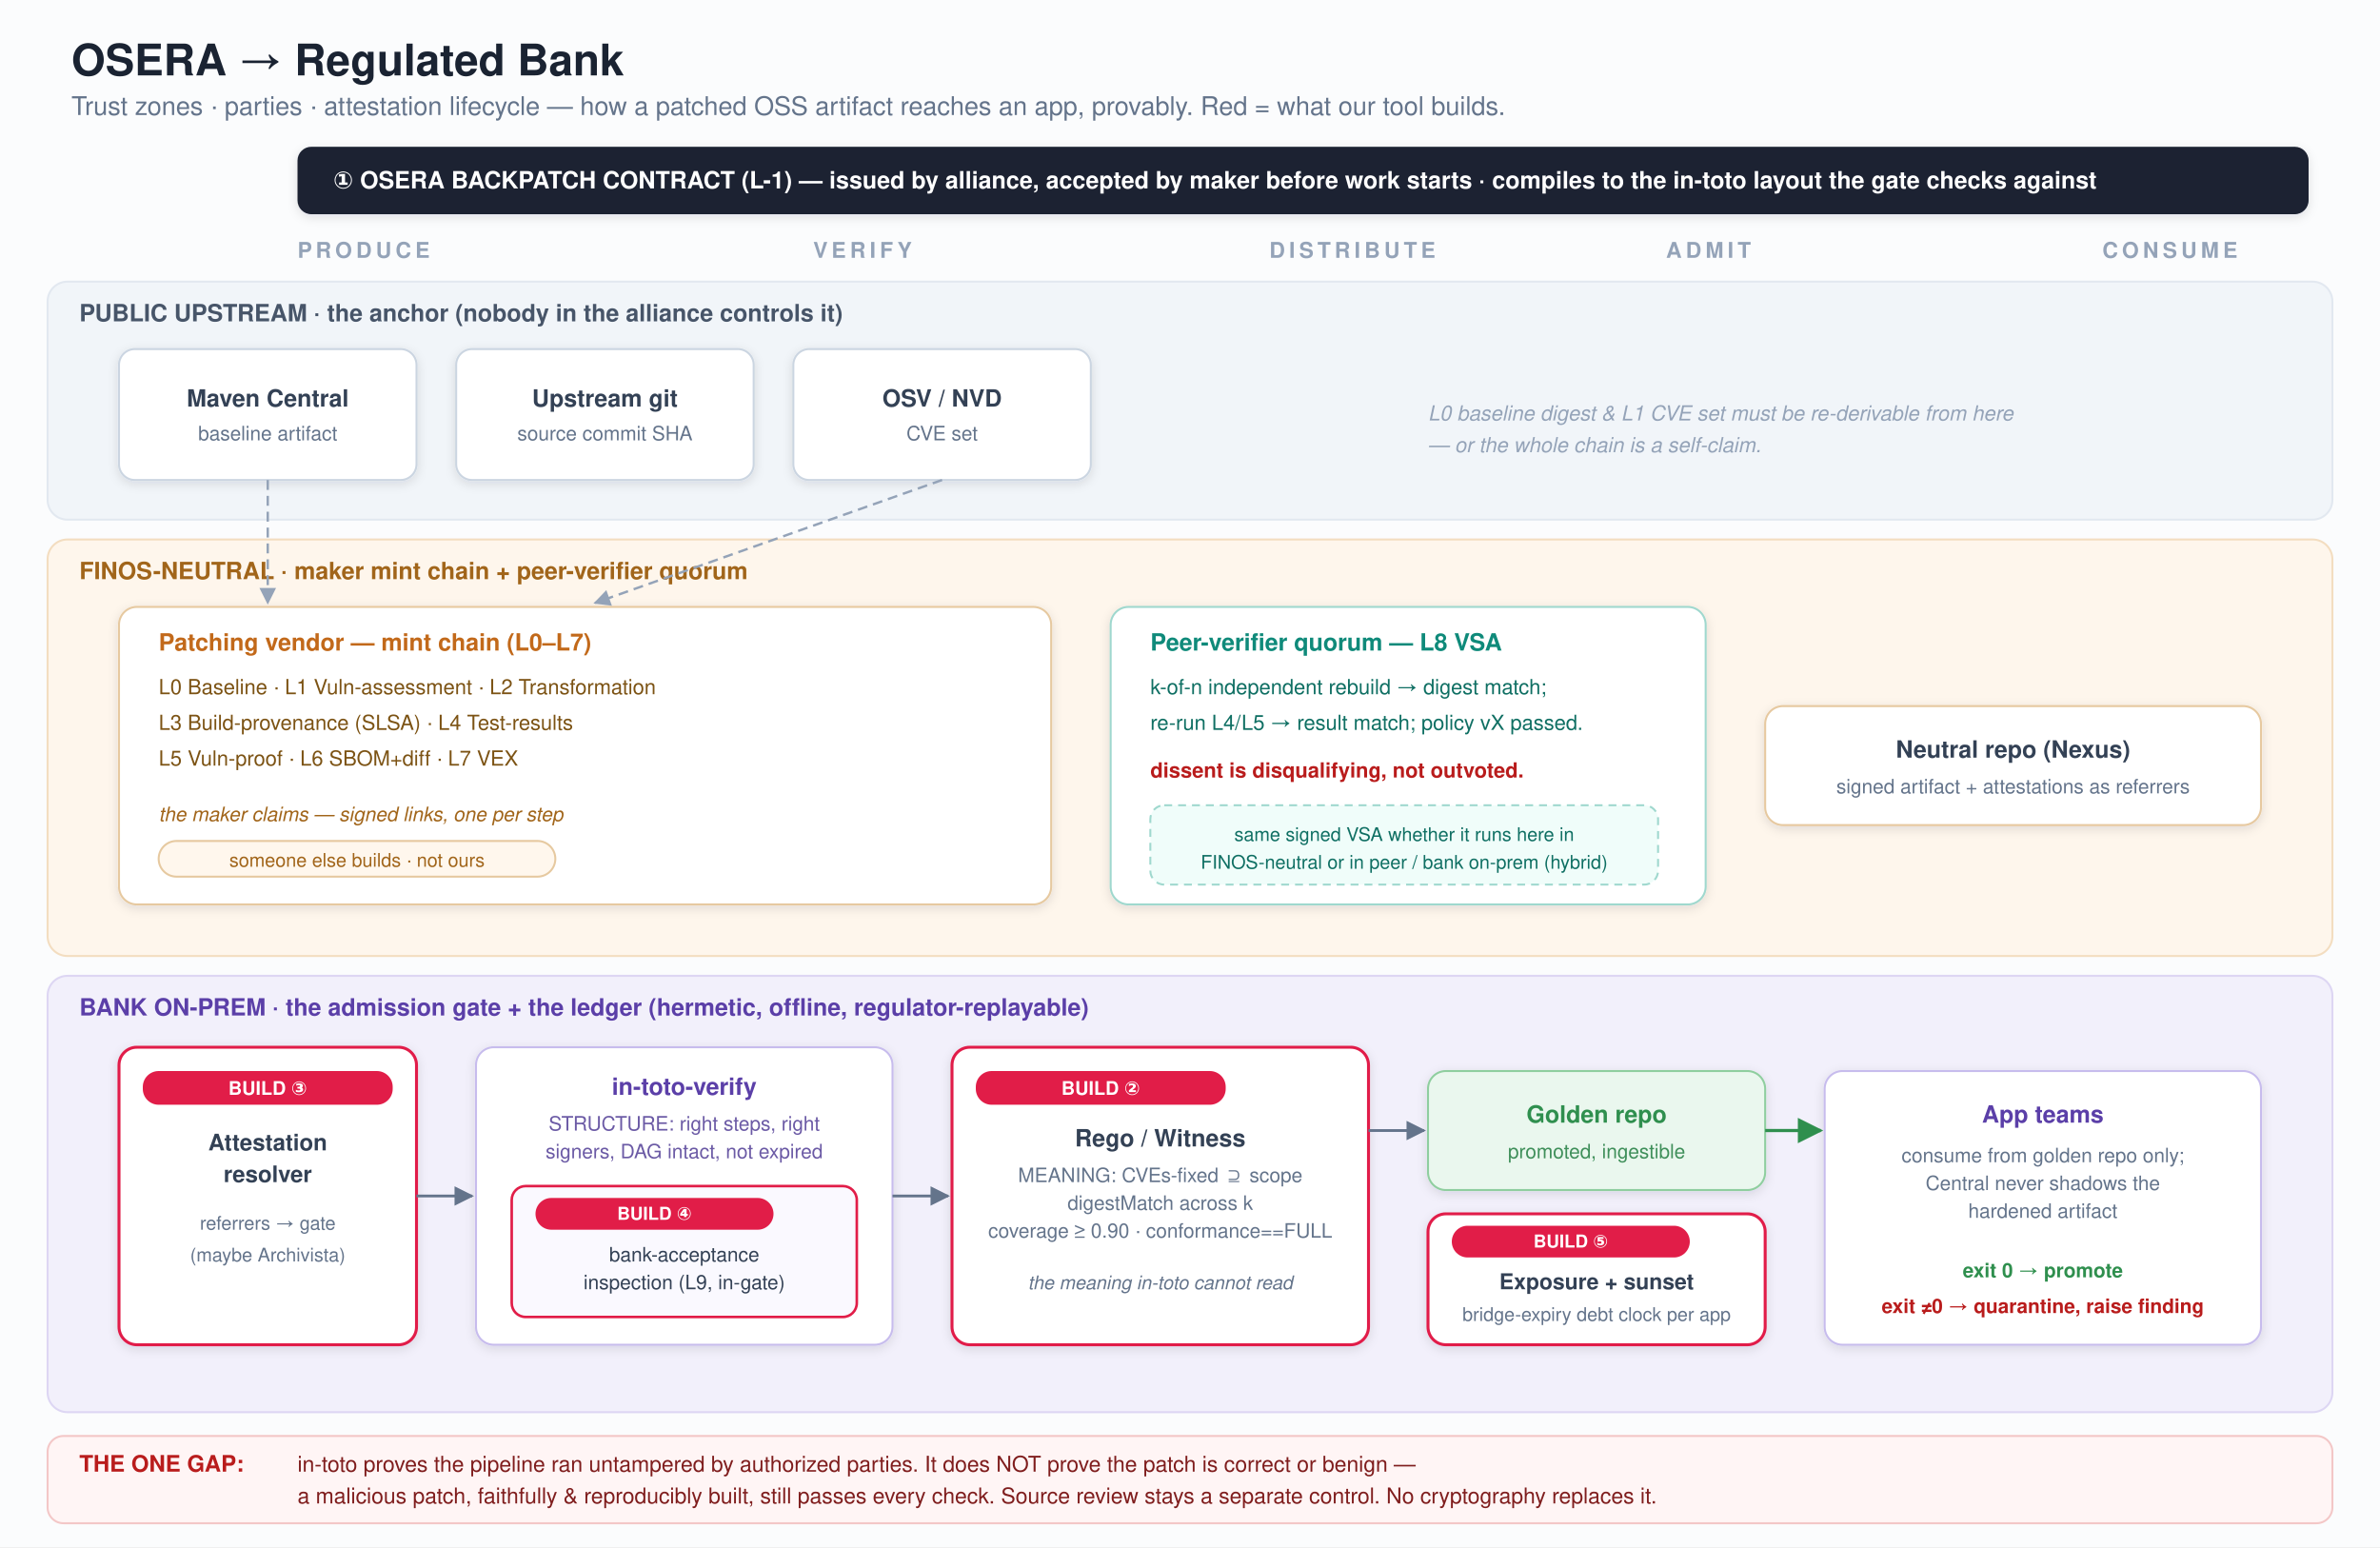
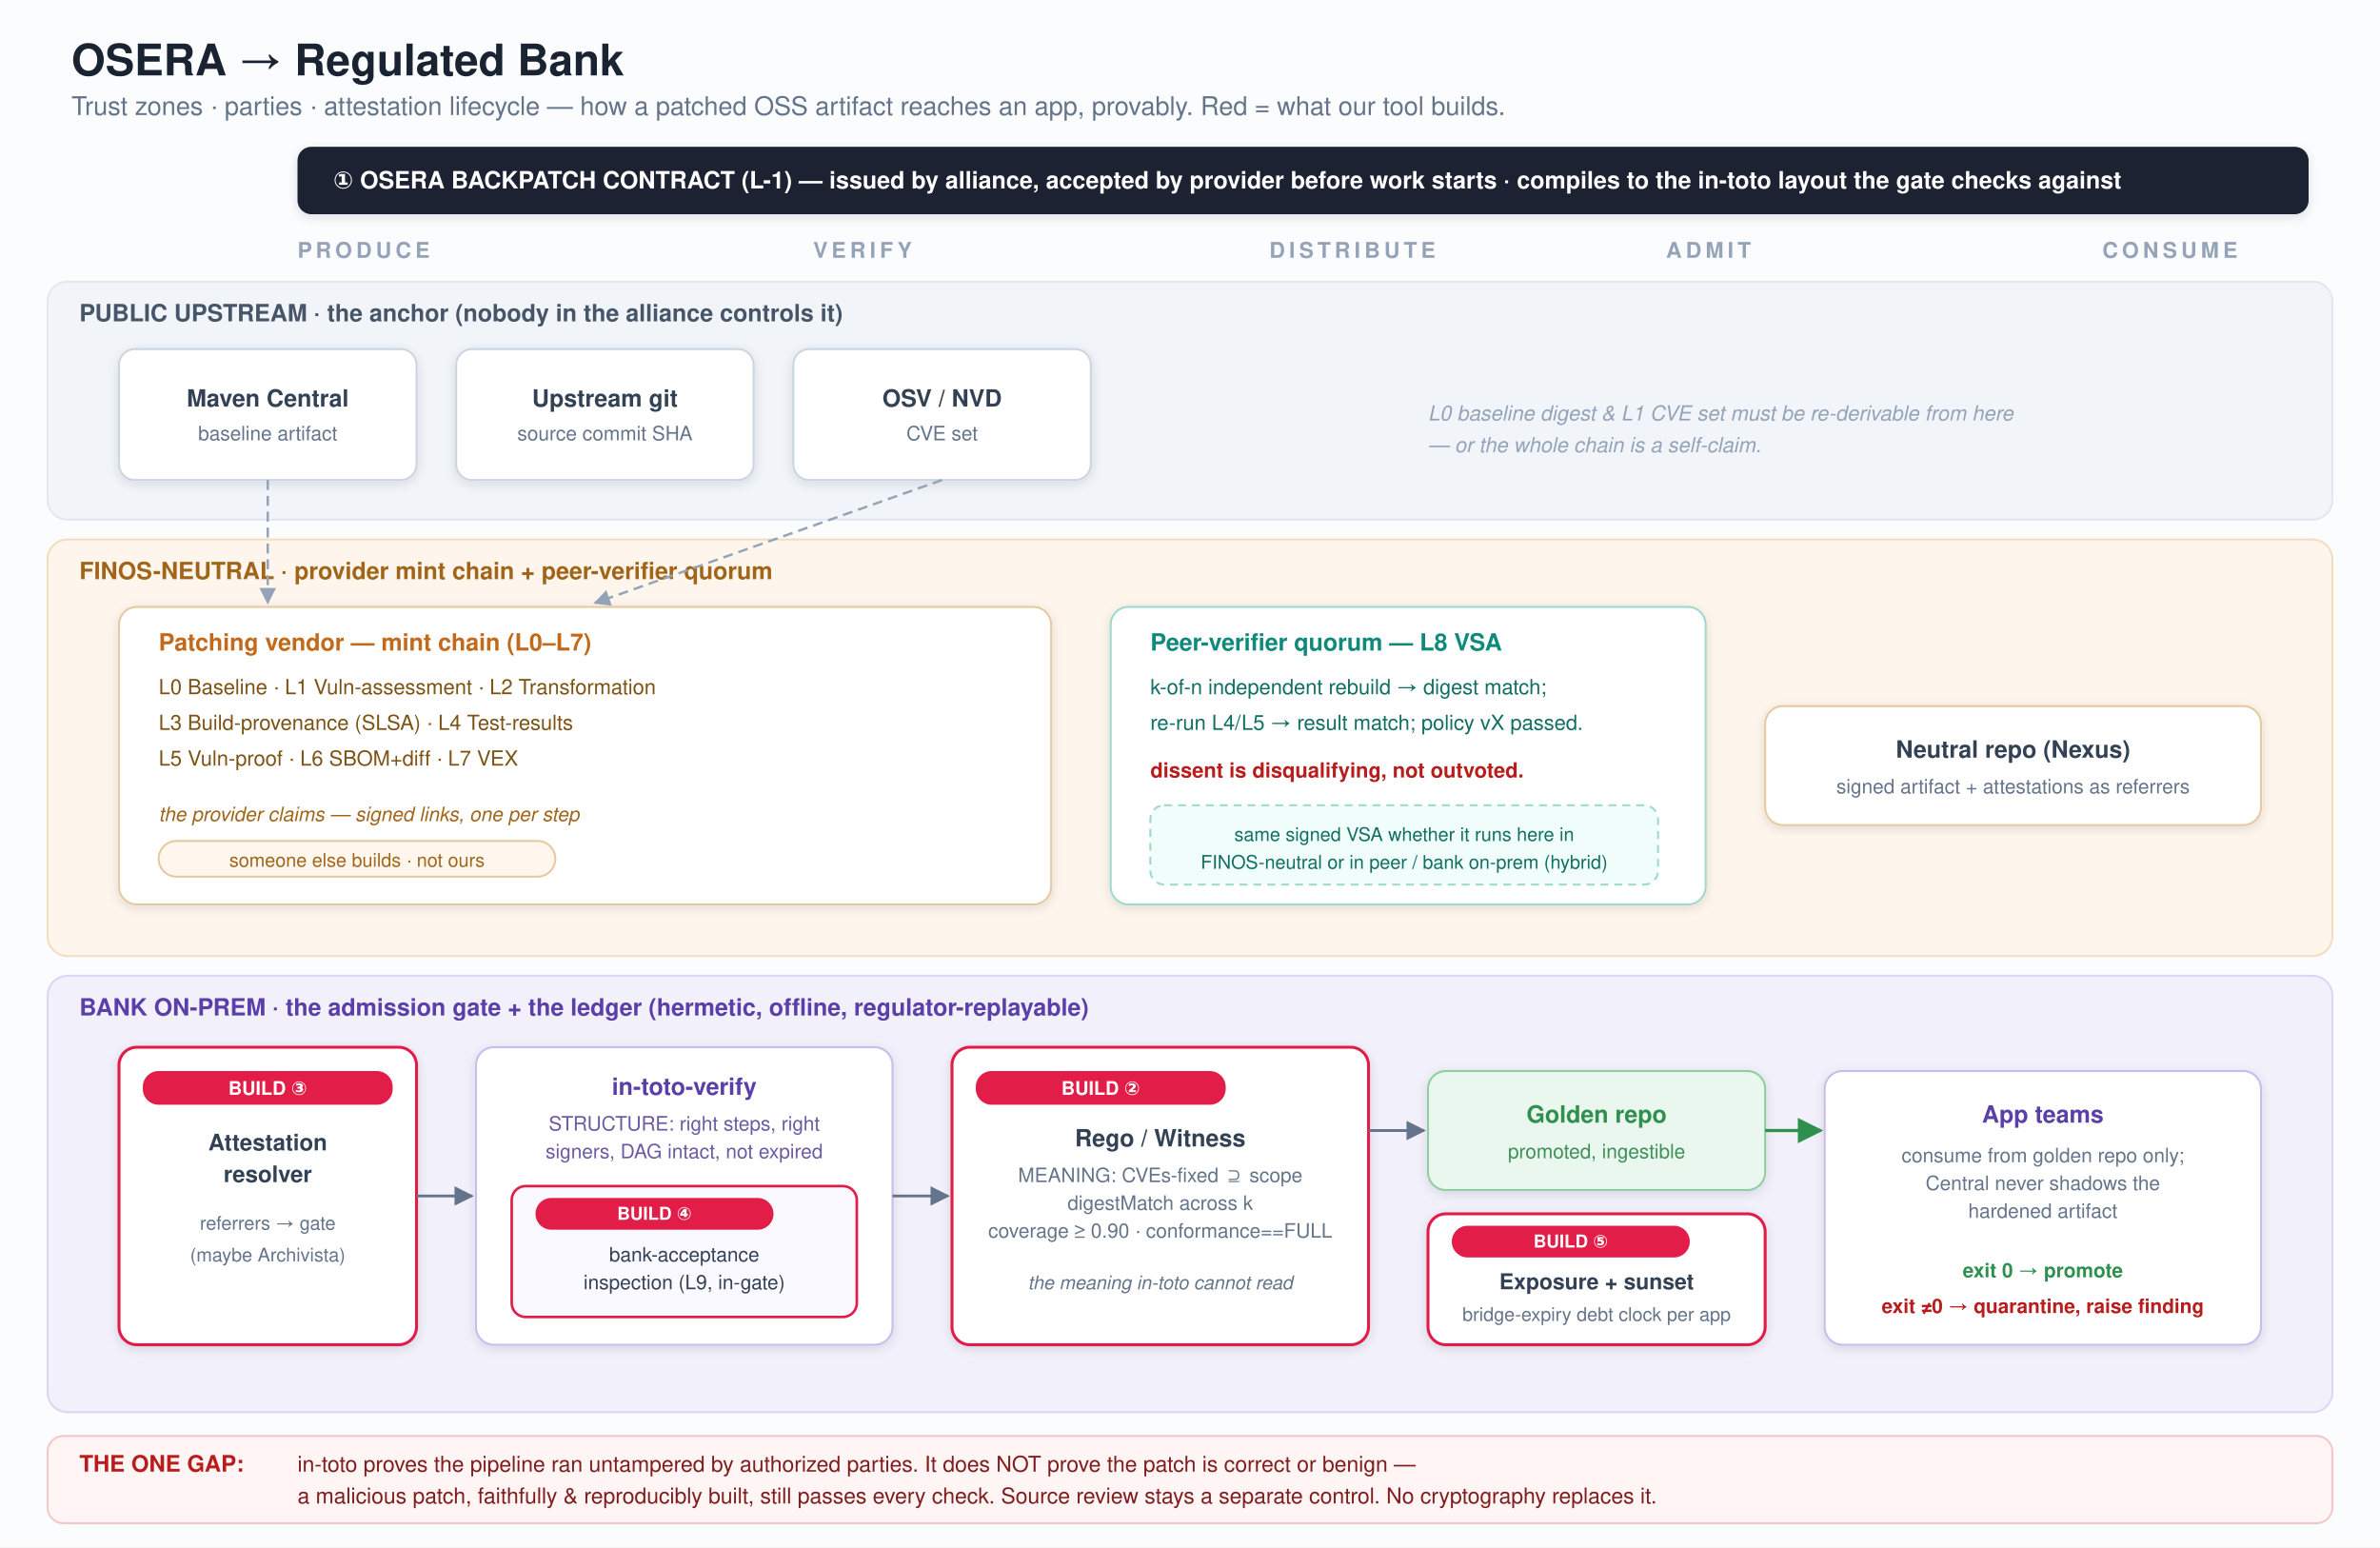
<svg xmlns="http://www.w3.org/2000/svg" viewBox="0 0 1200 780" font-family="Helvetica, Arial, sans-serif">
  <defs>
    <marker id="arw" viewBox="0 0 10 10" refX="9" refY="5" markerWidth="7" markerHeight="7" orient="auto-start-reverse">
      <path d="M0,0 L10,5 L0,10 z" fill="#64748b" />
    </marker>
    <marker id="arwD" viewBox="0 0 10 10" refX="9" refY="5" markerWidth="7" markerHeight="7" orient="auto-start-reverse">
      <path d="M0,0 L10,5 L0,10 z" fill="#94a3b8" />
    </marker>
    <marker id="arwG" viewBox="0 0 10 10" refX="9" refY="5" markerWidth="8" markerHeight="8" orient="auto-start-reverse">
      <path d="M0,0 L10,5 L0,10 z" fill="#2f8f4e" />
    </marker>
    <filter id="soft" x="-20%" y="-20%" width="140%" height="140%">
      <feDropShadow dx="0" dy="1.5" stdDeviation="2.5" flood-color="#1a2332" flood-opacity="0.12" />
    </filter>
    <filter id="glow" x="-40%" y="-40%" width="180%" height="180%">
      <feDropShadow dx="0" dy="0" stdDeviation="3.5" flood-color="#e11d48" flood-opacity="0.55" />
    </filter>
  </defs>
  <rect width="1200" height="780" fill="#fbfcfd" />
  <text x="36" y="38" font-size="22" font-weight="700" fill="#1a2332">OSERA → Regulated Bank</text>
  <text x="36" y="58" font-size="13" fill="#64748b">Trust zones · parties · attestation lifecycle — how a patched OSS artifact reaches an app, provably. Red = what our tool builds.</text>
  <g filter="url(#soft)">
    <rect x="150" y="74" width="1014" height="34" rx="7" fill="#1a2332" />
  </g>
-   <text x="168" y="95" font-size="12" font-weight="700" fill="#ffffff">① OSERA BACKPATCH CONTRACT (L-1)  —  issued by alliance, accepted by maker before work starts  ·  compiles to the in-toto layout the gate checks against</text>
+   <text x="168" y="95" font-size="12" font-weight="700" fill="#ffffff">① OSERA BACKPATCH CONTRACT (L-1)  —  issued by alliance, accepted by provider before work starts  ·  compiles to the in-toto layout the gate checks against</text>
  <text x="150" y="130" font-size="11" font-weight="700" fill="#94a3b8" letter-spacing="2">PRODUCE</text>
  <text x="410" y="130" font-size="11" font-weight="700" fill="#94a3b8" letter-spacing="2">VERIFY</text>
  <text x="640" y="130" font-size="11" font-weight="700" fill="#94a3b8" letter-spacing="2">DISTRIBUTE</text>
  <text x="840" y="130" font-size="11" font-weight="700" fill="#94a3b8" letter-spacing="2">ADMIT</text>
  <text x="1060" y="130" font-size="11" font-weight="700" fill="#94a3b8" letter-spacing="2">CONSUME</text>
  <rect x="24" y="142" width="1152" height="120" rx="10" fill="#f1f5f9" stroke="#e2e8f0" />
  <text x="40" y="162" font-size="12" font-weight="700" fill="#475569">PUBLIC UPSTREAM · the anchor (nobody in the alliance controls it)</text>
  <g filter="url(#soft)">
    <rect x="60" y="176" width="150" height="66" rx="8" fill="#fff" stroke="#cbd5e1" />
    <rect x="230" y="176" width="150" height="66" rx="8" fill="#fff" stroke="#cbd5e1" />
    <rect x="400" y="176" width="150" height="66" rx="8" fill="#fff" stroke="#cbd5e1" />
  </g>
  <text x="135" y="205" font-size="12" font-weight="600" fill="#334155" text-anchor="middle">Maven Central</text>
  <text x="135" y="222" font-size="10" fill="#64748b" text-anchor="middle">baseline artifact</text>
  <text x="305" y="205" font-size="12" font-weight="600" fill="#334155" text-anchor="middle">Upstream git</text>
  <text x="305" y="222" font-size="10" fill="#64748b" text-anchor="middle">source commit SHA</text>
  <text x="475" y="205" font-size="12" font-weight="600" fill="#334155" text-anchor="middle">OSV / NVD</text>
  <text x="475" y="222" font-size="10" fill="#64748b" text-anchor="middle">CVE set</text>
  <text x="720" y="212" font-size="10.5" font-style="italic" fill="#94a3b8">L0 baseline digest &amp; L1 CVE set must be re-derivable from here</text>
  <text x="720" y="228" font-size="10.5" font-style="italic" fill="#94a3b8">— or the whole chain is a self-claim.</text>
  <rect x="24" y="272" width="1152" height="210" rx="10" fill="#fef6ec" stroke="#f3ddc0" />
-   <text x="40" y="292" font-size="12" font-weight="700" fill="#a1651a">FINOS-NEUTRAL · maker mint chain + peer-verifier quorum</text>
+   <text x="40" y="292" font-size="12" font-weight="700" fill="#a1651a">FINOS-NEUTRAL · provider mint chain + peer-verifier quorum</text>
  <g filter="url(#soft)">
    <rect x="60" y="306" width="470" height="150" rx="9" fill="#fff" stroke="#e6c9a0" />
  </g>
  <text x="80" y="328" font-size="12" font-weight="700" fill="#c2691a">Patching vendor — mint chain (L0–L7)</text>
  <g font-size="10.5" fill="#7c5314">
    <text x="80" y="350">L0 Baseline · L1 Vuln-assessment · L2 Transformation</text>
    <text x="80" y="368">L3 Build-provenance (SLSA) · L4 Test-results</text>
    <text x="80" y="386">L5 Vuln-proof · L6 SBOM+diff · L7 VEX</text>
  </g>
-   <text x="80" y="414" font-size="10" font-style="italic" fill="#a1651a">the maker claims — signed links, one per step</text>
+   <text x="80" y="414" font-size="10" font-style="italic" fill="#a1651a">the provider claims — signed links, one per step</text>
  <rect x="80" y="424" width="200" height="18" rx="9" fill="#fff7ed" stroke="#e6c9a0" />
  <text x="180" y="437" font-size="9.5" fill="#a1651a" text-anchor="middle">someone else builds · not ours</text>
  <g filter="url(#soft)">
    <rect x="560" y="306" width="300" height="150" rx="9" fill="#fff" stroke="#9fd8ce" />
  </g>
  <text x="580" y="328" font-size="12" font-weight="700" fill="#0f8a7a">Peer-verifier quorum — L8 VSA</text>
  <g font-size="10.5" fill="#0f6f63">
    <text x="580" y="350">k-of-n independent rebuild → digest match;</text>
    <text x="580" y="368">re-run L4/L5 → result match; policy vX passed.</text>
    <text x="580" y="392" font-weight="700" fill="#b91c1c">dissent is disqualifying, not outvoted.</text>
  </g>
  <rect x="580" y="406" width="256" height="40" rx="7" fill="#f0fdfa" stroke="#9fd8ce" stroke-dasharray="4 3" />
  <text x="708" y="424" font-size="9.5" fill="#0f6f63" text-anchor="middle">same signed VSA whether it runs here in</text>
  <text x="708" y="438" font-size="9.5" fill="#0f6f63" text-anchor="middle">FINOS-neutral or in peer / bank on-prem (hybrid)</text>
  <g filter="url(#soft)">
    <rect x="890" y="356" width="250" height="60" rx="9" fill="#fff" stroke="#e6c9a0" />
  </g>
  <text x="1015" y="382" font-size="12" font-weight="600" fill="#334155" text-anchor="middle">Neutral repo (Nexus)</text>
  <text x="1015" y="400" font-size="10" fill="#64748b" text-anchor="middle">signed artifact + attestations as referrers</text>
  <rect x="24" y="492" width="1152" height="220" rx="10" fill="#f2f0fb" stroke="#ddd6f3" />
  <text x="40" y="512" font-size="12" font-weight="700" fill="#5b3fa8">BANK ON-PREM · the admission gate + the ledger (hermetic, offline, regulator-replayable)</text>
  <g filter="url(#soft)">
    <rect x="60" y="528" width="150" height="150" rx="9" fill="#fff" stroke="#e11d48" stroke-width="1.5" />
  </g>
  <rect x="72" y="540" width="126" height="17" rx="8" fill="#e11d48" />
  <text x="135" y="552" font-size="9.5" font-weight="700" fill="#fff" text-anchor="middle">BUILD ③</text>
  <text x="135" y="580" font-size="11.5" font-weight="700" fill="#334155" text-anchor="middle">Attestation</text>
  <text x="135" y="596" font-size="11.5" font-weight="700" fill="#334155" text-anchor="middle">resolver</text>
  <text x="135" y="620" font-size="9.5" fill="#64748b" text-anchor="middle">referrers → gate</text>
  <text x="135" y="636" font-size="9.5" fill="#64748b" text-anchor="middle">(maybe Archivista)</text>
  <g filter="url(#soft)">
    <rect x="240" y="528" width="210" height="150" rx="9" fill="#fff" stroke="#c7bced" />
  </g>
  <text x="345" y="552" font-size="12" font-weight="700" fill="#5b3fa8" text-anchor="middle">in-toto-verify</text>
  <text x="345" y="570" font-size="10" fill="#6b5aa5" text-anchor="middle">STRUCTURE: right steps, right</text>
  <text x="345" y="584" font-size="10" fill="#6b5aa5" text-anchor="middle">signers, DAG intact, not expired</text>
  <rect x="258" y="598" width="174" height="66" rx="7" fill="#faf9ff" stroke="#e11d48" stroke-width="1.3" />
  <rect x="270" y="604" width="120" height="16" rx="8" fill="#e11d48" />
  <text x="330" y="615" font-size="9" font-weight="700" fill="#fff" text-anchor="middle">BUILD ④</text>
  <text x="345" y="636" font-size="10" fill="#334155" text-anchor="middle">bank-acceptance</text>
  <text x="345" y="650" font-size="10" fill="#334155" text-anchor="middle">inspection (L9, in-gate)</text>
  <g filter="url(#soft)">
    <rect x="480" y="528" width="210" height="150" rx="9" fill="#fff" stroke="#e11d48" stroke-width="1.5" />
  </g>
  <rect x="492" y="540" width="126" height="17" rx="8" fill="#e11d48" />
  <text x="555" y="552" font-size="9.5" font-weight="700" fill="#fff" text-anchor="middle">BUILD ②</text>
  <text x="585" y="578" font-size="12" font-weight="700" fill="#334155" text-anchor="middle">Rego / Witness</text>
  <text x="585" y="596" font-size="10" fill="#64748b" text-anchor="middle">MEANING: CVEs-fixed ⊇ scope</text>
  <text x="585" y="610" font-size="10" fill="#64748b" text-anchor="middle">digestMatch across k</text>
  <text x="585" y="624" font-size="10" fill="#64748b" text-anchor="middle">coverage ≥ 0.90 · conformance==FULL</text>
  <text x="585" y="650" font-size="9.5" font-style="italic" fill="#64748b" text-anchor="middle">the meaning in-toto cannot read</text>
  <g filter="url(#soft)">
    <rect x="720" y="540" width="170" height="60" rx="9" fill="#eaf7ee" stroke="#8fce9f" />
  </g>
  <text x="805" y="566" font-size="12" font-weight="700" fill="#2f8f4e" text-anchor="middle">Golden repo</text>
  <text x="805" y="584" font-size="10" fill="#3f8f5a" text-anchor="middle">promoted, ingestible</text>
  <g filter="url(#soft)">
    <rect x="720" y="612" width="170" height="66" rx="9" fill="#fff" stroke="#e11d48" stroke-width="1.5" />
  </g>
  <rect x="732" y="618" width="120" height="16" rx="8" fill="#e11d48" />
  <text x="792" y="629" font-size="9" font-weight="700" fill="#fff" text-anchor="middle">BUILD ⑤</text>
  <text x="805" y="650" font-size="11" font-weight="700" fill="#334155" text-anchor="middle">Exposure + sunset</text>
  <text x="805" y="666" font-size="9.5" fill="#64748b" text-anchor="middle">bridge-expiry debt clock per app</text>
  <g filter="url(#soft)">
    <rect x="920" y="540" width="220" height="138" rx="9" fill="#fff" stroke="#c7bced" />
  </g>
  <text x="1030" y="566" font-size="12" font-weight="700" fill="#5b3fa8" text-anchor="middle">App teams</text>
  <text x="1030" y="586" font-size="10" fill="#64748b" text-anchor="middle">consume from golden repo only;</text>
  <text x="1030" y="600" font-size="10" fill="#64748b" text-anchor="middle">Central never shadows the</text>
  <text x="1030" y="614" font-size="10" fill="#64748b" text-anchor="middle">hardened artifact</text>
  <text x="1030" y="644" font-size="10" fill="#2f8f4e" text-anchor="middle" font-weight="700">exit 0 → promote</text>
  <text x="1030" y="662" font-size="10" fill="#b91c1c" text-anchor="middle" font-weight="700">exit ≠0 → quarantine, raise finding</text>
  <g stroke="#64748b" stroke-width="1.4" fill="none" marker-end="url(#arw)">
    <line x1="210" y1="603" x2="238" y2="603" />
    <line x1="450" y1="603" x2="478" y2="603" />
    <line x1="690" y1="570" x2="718" y2="570" />
  </g>
  <g stroke="#2f8f4e" stroke-width="1.6" fill="none" marker-end="url(#arwG)">
    <line x1="890" y1="570" x2="918" y2="570" />
  </g>
  <g stroke="#94a3b8" stroke-width="1.2" stroke-dasharray="5 3" fill="none" marker-end="url(#arwD)">
    <line x1="135" y1="242" x2="135" y2="304" />
    <line x1="475" y1="242" x2="300" y2="304" />
  </g>
  <rect x="24" y="724" width="1152" height="44" rx="8" fill="#fff5f5" stroke="#f3c7c7" />
  <text x="40" y="742" font-size="11.5" font-weight="700" fill="#b91c1c">THE ONE GAP:</text>
  <text x="150" y="742" font-size="11" fill="#7f1d1d">in-toto proves the pipeline ran untampered by authorized parties. It does NOT prove the patch is correct or benign —</text>
  <text x="150" y="758" font-size="11" fill="#7f1d1d">a malicious patch, faithfully &amp; reproducibly built, still passes every check. Source review stays a separate control. No cryptography replaces it.</text>
</svg>
